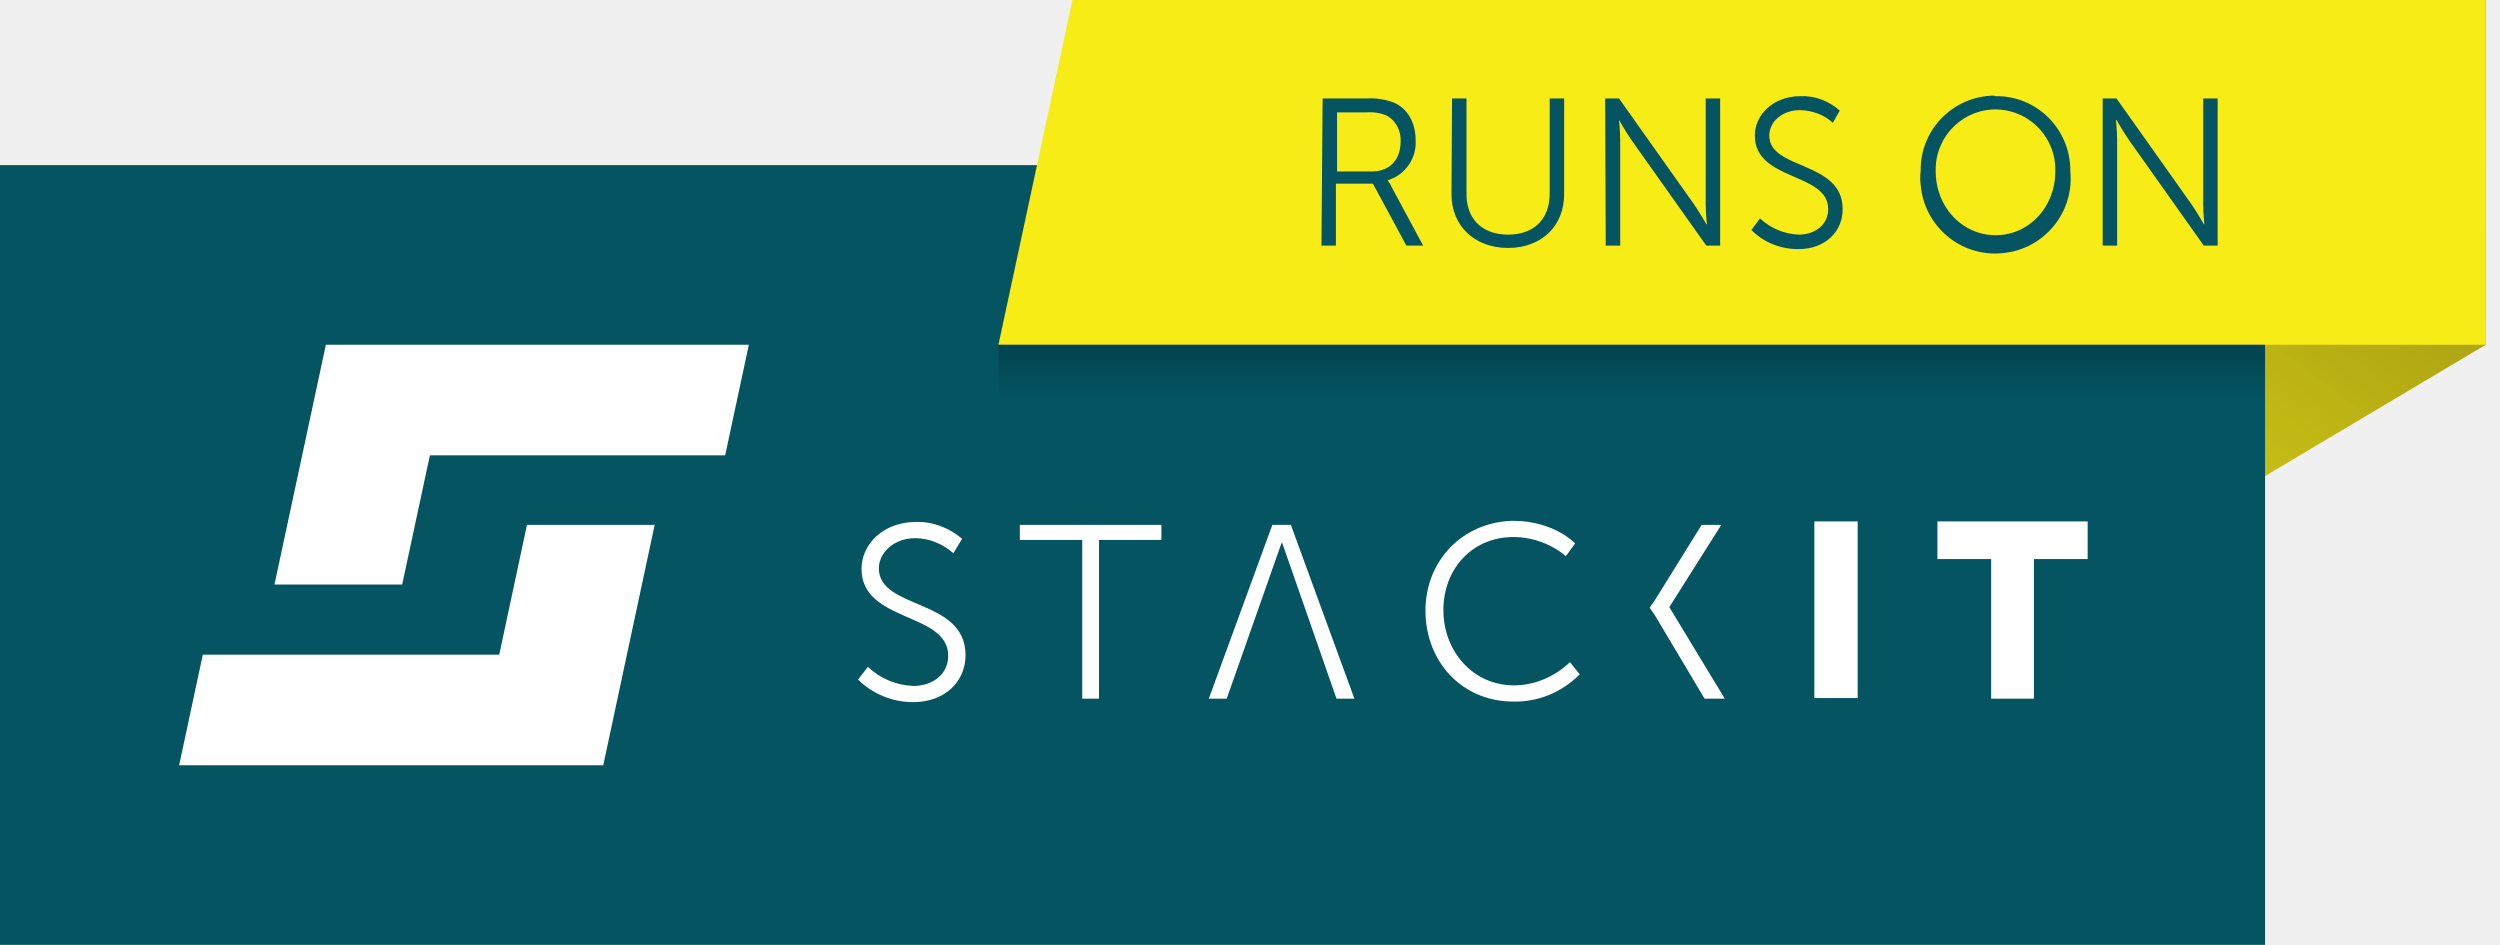
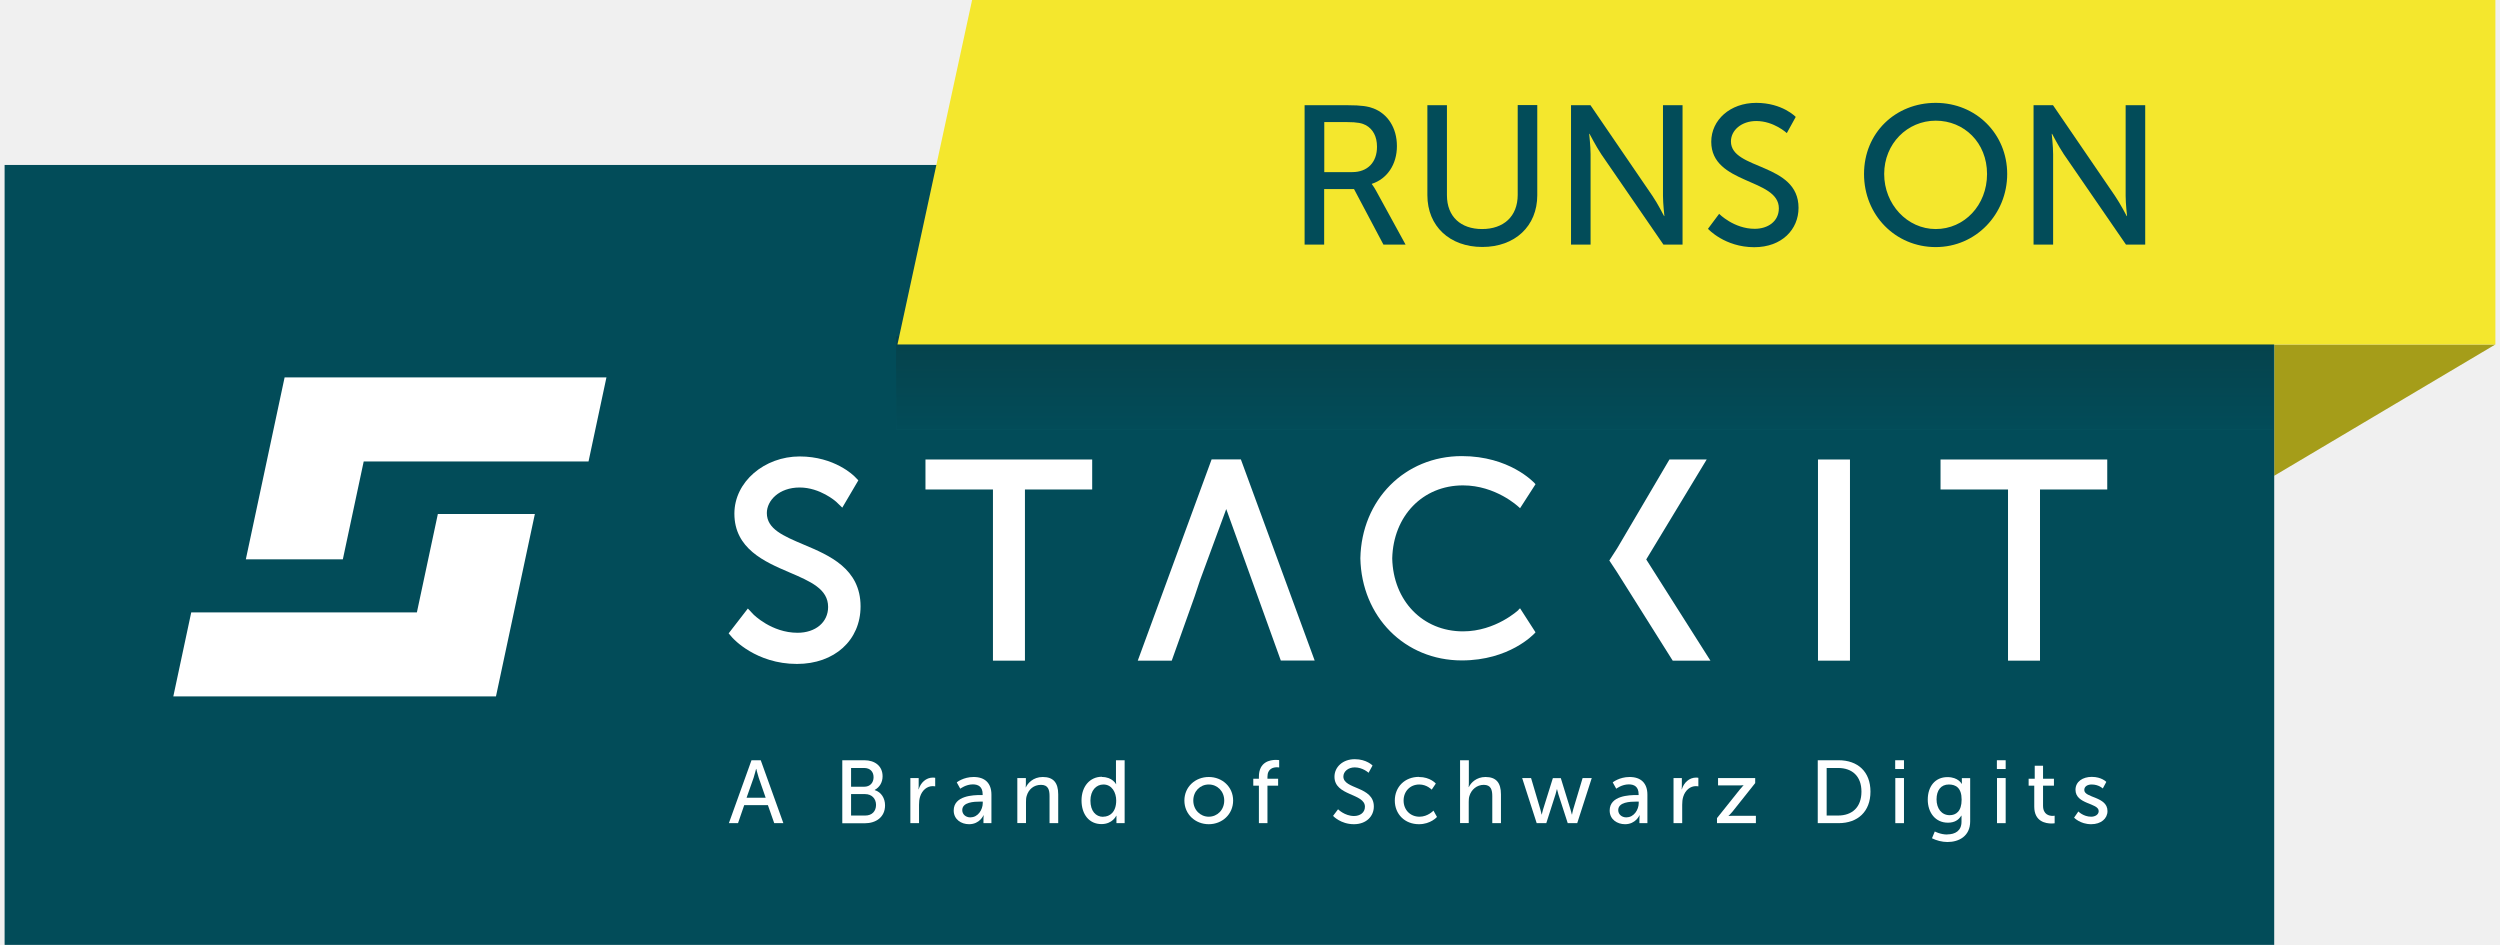
- <svg xmlns="http://www.w3.org/2000/svg" width="127" height="48" viewBox="0 0 127 48" fill="none">
-   <g clip-path="url(#clip0_1717_701)">
-     <path d="M126.277 17.511L102.736 31.519V0H126.277V17.511Z" fill="#F8EC17" />
-     <path d="M126.277 17.511L102.736 31.519V0H126.277V17.511Z" fill="url(#paint0_linear_1717_701)" />
-     <path d="M0 8.388H115.064V48.029H0V8.388Z" fill="#045462" />
-     <path d="M16.555 17.511L13.943 29.695H20.43L21.839 23.132H36.838L38.042 17.511H16.555Z" fill="white" />
-     <path d="M26.77 26.663L25.361 33.256H10.303L9.1 38.877H30.645L33.257 26.663H26.77ZM43.59 34.521C44.323 35.257 45.351 35.669 46.378 35.669C48.022 35.669 49.049 34.609 49.049 33.285C49.049 30.372 44.646 30.99 44.646 28.871C44.646 28.105 45.38 27.34 46.495 27.34C47.2 27.34 47.904 27.635 48.433 28.105L48.873 27.37C48.227 26.811 47.376 26.487 46.525 26.516C44.881 26.516 43.766 27.635 43.766 28.9C43.766 31.637 48.169 31.078 48.169 33.315C48.169 34.256 47.376 34.845 46.407 34.845C45.556 34.816 44.734 34.492 44.089 33.874L43.59 34.521ZM54.978 35.492H55.83V27.429H59V26.663H51.808V27.429H54.978V35.492ZM67.894 35.492H68.804L65.575 26.663H64.636L61.407 35.492H62.317L65.105 27.576H65.135L67.894 35.492ZM72.414 31.019C72.414 33.609 74.263 35.639 76.876 35.639C78.138 35.669 79.341 35.169 80.251 34.256L79.752 33.638C78.989 34.374 77.962 34.816 76.905 34.816C74.821 34.816 73.324 33.079 73.324 30.99C73.324 28.9 74.792 27.281 76.876 27.281C77.844 27.281 78.813 27.635 79.547 28.253L80.017 27.605C80.017 27.605 78.96 26.457 76.847 26.457C74.322 26.516 72.414 28.459 72.414 31.019ZM84.067 31.255L86.592 35.492H87.619L84.801 30.842L87.443 26.663H86.445L84.067 30.489L83.803 30.872L84.067 31.255ZM92.169 26.487H94.37V35.463H92.169V26.487ZM98.421 26.487V28.4H101.151V35.492H103.323V28.4H106.053V26.487H98.421Z" fill="white" />
-     <path d="M126.277 17.511H50.722L54.479 0H126.277V17.511Z" fill="#F8EC17" />
-     <path d="M67.189 5.003H69.391C69.86 4.974 70.33 5.032 70.799 5.209C71.504 5.503 71.915 6.239 71.915 7.122C71.974 8.034 71.387 8.888 70.506 9.153V9.182C70.565 9.27 70.653 9.388 70.682 9.476L72.296 12.478H71.445L69.743 9.329H67.864V12.478H67.13L67.189 5.003ZM69.684 8.711C70.594 8.711 71.152 8.123 71.152 7.181C71.181 6.651 70.917 6.151 70.477 5.886C70.154 5.739 69.772 5.68 69.42 5.709H67.923V8.711H69.684ZM73.764 5.003H74.498V9.859C74.498 11.154 75.32 11.919 76.611 11.919C77.903 11.919 78.725 11.154 78.725 9.83V5.003H79.459V9.859C79.459 11.507 78.284 12.596 76.611 12.596C74.938 12.596 73.735 11.507 73.735 9.859L73.764 5.003ZM81.543 5.003H82.247L86.063 10.389C86.327 10.771 86.68 11.389 86.68 11.389H86.709C86.709 11.389 86.65 10.771 86.65 10.389V5.003H87.384V12.478H86.68L82.864 7.093C82.599 6.71 82.247 6.092 82.247 6.092C82.247 6.092 82.306 6.71 82.306 7.093V12.478H81.572L81.543 5.003ZM89.409 11.095C89.938 11.595 90.642 11.89 91.376 11.919C92.198 11.919 92.873 11.419 92.873 10.624C92.873 8.741 89.145 9.212 89.145 6.887C89.145 5.827 90.085 4.885 91.464 4.885C92.198 4.856 92.902 5.121 93.46 5.621L93.108 6.239C92.668 5.827 92.081 5.621 91.464 5.592C90.495 5.592 89.879 6.21 89.879 6.887C89.879 8.652 93.607 8.152 93.607 10.624C93.607 11.742 92.756 12.655 91.347 12.655C90.466 12.655 89.615 12.331 88.969 11.684L89.409 11.095ZM101.385 4.885C103.469 4.856 105.172 6.563 105.172 8.652V8.711C105.377 10.801 103.822 12.684 101.708 12.861C99.624 13.067 97.746 11.507 97.57 9.388C97.54 9.153 97.54 8.917 97.57 8.682C97.54 6.592 99.213 4.885 101.297 4.856C101.327 4.885 101.356 4.885 101.385 4.885ZM101.385 11.948C103.059 11.948 104.409 10.536 104.409 8.711C104.467 7.034 103.147 5.621 101.473 5.562C99.8 5.503 98.391 6.828 98.333 8.505V8.682C98.333 10.536 99.683 11.948 101.385 11.948ZM106.816 5.003H107.52L111.336 10.389C111.6 10.771 111.953 11.389 111.953 11.389H111.982C111.982 11.389 111.923 10.771 111.923 10.389V5.003H112.657V12.478H111.953L108.137 7.093C107.872 6.71 107.52 6.092 107.52 6.092H107.491C107.491 6.092 107.55 6.71 107.55 7.093V12.478H106.816V5.003Z" fill="#045462" />
-     <path d="M50.722 17.511H115.064V20.365H50.722V17.511Z" fill="url(#paint1_linear_1717_701)" />
+ <svg xmlns="http://www.w3.org/2000/svg" xmlns:xlink="http://www.w3.org/1999/xlink" id="Ebene_1" data-name="Ebene 1" viewBox="0 0 212.6 80.65" version="1.1" width="127" height="48">
+   <defs id="defs21">
+     <style id="style2">
+       .cls-1 {
+         clip-path: url(#clippath);
+       }
+ 
+       .cls-2 {
+         fill: #a59d19;
+       }
+ 
+       .cls-2, .cls-3, .cls-4, .cls-5, .cls-6, .cls-7 {
+         stroke-width: 0px;
+       }
+ 
+       .cls-3 {
+         fill: #f4e72d;
+       }
+ 
+       .cls-4, .cls-8 {
+         fill: url(#Unbenannter_Verlauf_9);
+       }
+ 
+       .cls-5 {
+         fill: url(#Unbenannter_Verlauf_14);
+       }
+ 
+       .cls-6 {
+         fill: #fff;
+       }
+ 
+       .cls-7 {
+         fill: #024c59;
+       }
+     </style>
+     <linearGradient id="Unbenannter_Verlauf_9" data-name="Unbenannter Verlauf 9" x1="170.03" y1="87.36" x2="170.03" y2="95.29" gradientUnits="userSpaceOnUse">
+       <stop offset="0" stop-color="#06424b" id="stop4" />
+       <stop offset="0" stop-color="#06424b" id="stop6" />
+       <stop offset="1" stop-color="#075562" id="stop8" />
+     </linearGradient>
+     <clipPath id="clippath">
+       <rect class="cls-4" x="111.27" y="87.36" width="117.52" height="7.93" id="rect11" />
+     </clipPath>
+     <linearGradient id="Unbenannter_Verlauf_14" data-name="Unbenannter Verlauf 14" x1="170.03" y1="87.36" x2="170.03" y2="95.29" gradientUnits="userSpaceOnUse">
+       <stop offset="0" stop-color="#06424b" id="stop14" />
+       <stop offset="0" stop-color="#06424b" id="stop16" />
+       <stop offset="1" stop-color="#024c59" id="stop18" />
+     </linearGradient>
+     <linearGradient xlink:href="#Unbenannter_Verlauf_9" id="linearGradient1151" gradientUnits="userSpaceOnUse" x1="170.03" y1="87.36" x2="170.03" y2="95.29" />
+   </defs>
+   <polygon class="cls-2" points="228.89,99.24 247.77,88.03 228.89,88.03 " id="polygon23" transform="translate(-35.17,-58.63)" />
+   <rect class="cls-7" x="0" y="14.08" width="193.72" height="66.57" id="rect25" />
+   <g id="g33" transform="translate(-35.17,-58.63)">
+     <rect class="cls-8" x="111.27" y="87.36" width="117.52" height="7.93" id="rect27" style="fill:url(#linearGradient1151)" />
+     <g class="cls-1" clip-path="url(#clippath)" id="g31">
+       <rect class="cls-5" x="111.27" y="87.36" width="117.52" height="7.93" id="rect29" style="fill:url(#Unbenannter_Verlauf_14)" />
+     </g>
  </g>
-   <defs>
-     <linearGradient id="paint0_linear_1717_701" x1="121.084" y1="0.015" x2="98.484" y2="29.876" gradientUnits="userSpaceOnUse">
-       <stop stop-opacity="0.4" />
-       <stop offset="1" stop-color="#1D1D1B" stop-opacity="0.1" />
-     </linearGradient>
-     <linearGradient id="paint1_linear_1717_701" x1="82.883" y1="17.467" x2="82.883" y2="20.262" gradientUnits="userSpaceOnUse">
-       <stop stop-opacity="0.2" />
-       <stop offset="1" stop-opacity="0" />
-     </linearGradient>
-     <clipPath id="clip0_1717_701">
-       <rect width="126.277" height="48" fill="white" />
-     </clipPath>
-   </defs>
+   <polygon class="cls-3" points="117.75,58.63 247.77,58.63 247.77,88.03 111.38,88.03 " id="polygon35" transform="translate(-35.17,-58.63)" />
+   <g id="g49" transform="translate(-35.17,-58.63)">
+     <path class="cls-7" d="m 146.13,67.61 h 3.64 c 1.25,0 1.77,0.1 2.23,0.27 1.21,0.46 2.01,1.65 2.01,3.22 0,1.57 -0.84,2.8 -2.14,3.22 v 0.03 c 0,0 0.13,0.15 0.35,0.54 l 2.53,4.62 h -1.89 l -2.51,-4.74 h -2.55 v 4.74 h -1.67 z m 4.07,5.71 c 1.3,0 2.11,-0.83 2.11,-2.16 0,-0.88 -0.34,-1.5 -0.94,-1.84 -0.32,-0.17 -0.71,-0.27 -1.64,-0.27 h -1.92 v 4.27 z" id="path37" />
+     <path class="cls-7" d="m 156.61,67.61 h 1.67 v 7.69 c 0,1.82 1.18,2.88 3,2.88 1.82,0 3.04,-1.06 3.04,-2.92 V 67.6 h 1.67 v 7.69 c 0,2.65 -1.91,4.42 -4.69,4.42 -2.78,0 -4.69,-1.77 -4.69,-4.42 V 67.6 Z" id="path39" />
+     <path class="cls-7" d="m 168.88,67.61 h 1.65 l 5.29,7.74 c 0.44,0.64 0.99,1.72 0.99,1.72 h 0.03 c 0,0 -0.12,-1.06 -0.12,-1.72 v -7.74 h 1.67 v 11.9 h -1.63 l -5.31,-7.72 c -0.44,-0.66 -1,-1.74 -1,-1.74 h -0.03 c 0,0 0.12,1.06 0.12,1.74 v 7.72 h -1.67 v -11.9 z" id="path41" />
+     <path class="cls-7" d="m 181.51,76.88 c 0,0 1.26,1.28 3.04,1.28 1.11,0 2.06,-0.62 2.06,-1.75 0,-2.58 -5.77,-2.02 -5.77,-5.68 0,-1.85 1.6,-3.32 3.84,-3.32 2.24,0 3.37,1.2 3.37,1.2 l -0.76,1.38 c 0,0 -1.1,-1.03 -2.61,-1.03 -1.26,0 -2.16,0.79 -2.16,1.74 0,2.46 5.77,1.8 5.77,5.67 0,1.84 -1.42,3.36 -3.78,3.36 -2.53,0 -3.95,-1.57 -3.95,-1.57 l 0.94,-1.26 z" id="path43" />
+     <path class="cls-7" d="m 200,67.41 c 3.44,0 6.1,2.65 6.1,6.07 0,3.42 -2.66,6.24 -6.1,6.24 -3.44,0 -6.12,-2.73 -6.12,-6.24 0,-3.51 2.68,-6.07 6.12,-6.07 z m 0,10.77 c 2.43,0 4.38,-2.02 4.38,-4.7 0,-2.68 -1.96,-4.55 -4.38,-4.55 -2.42,0 -4.4,1.96 -4.4,4.55 0,2.59 1.97,4.7 4.4,4.7 z" id="path45" />
+     <path class="cls-7" d="m 208.36,67.61 h 1.65 l 5.29,7.74 c 0.44,0.64 1,1.72 1,1.72 h 0.03 c 0,0 -0.12,-1.06 -0.12,-1.72 v -7.74 h 1.67 v 11.9 h -1.64 l -5.31,-7.72 c -0.44,-0.66 -1,-1.74 -1,-1.74 h -0.03 c 0,0 0.12,1.06 0.12,1.74 v 7.72 h -1.67 v -11.9 z" id="path47" />
+   </g>
+   <g id="STACKIT_LOGO" transform="translate(-35.17,-58.63)">
+     <g id="g93">
+       <path class="cls-6" d="M 100.32,127.35 H 98.3 l -0.53,1.54 h -0.78 l 1.93,-5.37 h 0.79 l 1.93,5.37 h -0.78 z m -1.01,-3.09 c 0,0 -0.12,0.49 -0.21,0.76 l -0.6,1.7 h 1.63 l -0.59,-1.7 c -0.09,-0.27 -0.21,-0.76 -0.21,-0.76 z" id="path51" />
+       <path class="cls-6" d="m 106.67,123.52 h 1.88 c 0.91,0 1.56,0.5 1.56,1.37 0,0.52 -0.26,0.94 -0.67,1.16 v 0.02 c 0.56,0.17 0.88,0.7 0.88,1.3 0,1.01 -0.78,1.53 -1.73,1.53 h -1.92 v -5.37 z m 1.88,2.26 c 0.49,0 0.79,-0.34 0.79,-0.81 0,-0.47 -0.29,-0.79 -0.81,-0.79 h -1.11 v 1.6 z m 0.08,2.46 c 0.58,0 0.92,-0.37 0.92,-0.91 0,-0.54 -0.37,-0.92 -0.93,-0.92 h -1.2 v 1.83 z" id="path53" />
+       <path class="cls-6" d="m 112.48,125.04 h 0.71 v 0.67 c 0,0.16 -0.02,0.29 -0.02,0.29 h 0.02 c 0.17,-0.56 0.62,-1 1.22,-1 0.1,0 0.19,0.02 0.19,0.02 v 0.73 c 0,0 -0.1,-0.02 -0.21,-0.02 -0.47,0 -0.9,0.33 -1.08,0.9 -0.07,0.22 -0.09,0.46 -0.09,0.69 v 1.57 h -0.74 z" id="path55" />
+       <path class="cls-6" d="m 118.48,126.49 h 0.17 v -0.07 c 0,-0.63 -0.36,-0.84 -0.84,-0.84 -0.59,0 -1.07,0.37 -1.07,0.37 l -0.3,-0.54 c 0,0 0.56,-0.46 1.44,-0.46 0.97,0 1.52,0.53 1.52,1.51 v 2.43 h -0.68 v -0.37 c 0,-0.17 0.02,-0.3 0.02,-0.3 h -0.02 c 0,0 -0.31,0.76 -1.23,0.76 -0.66,0 -1.31,-0.4 -1.31,-1.17 0,-1.27 1.67,-1.32 2.32,-1.32 z m -0.85,1.9 c 0.62,0 1.03,-0.65 1.03,-1.22 v -0.12 h -0.19 c -0.56,0 -1.56,0.04 -1.56,0.73 0,0.31 0.24,0.62 0.72,0.62 z" id="path57" />
+       <path class="cls-6" d="m 121.63,125.04 h 0.71 v 0.51 c 0,0.15 -0.02,0.28 -0.02,0.28 h 0.02 c 0.15,-0.33 0.61,-0.88 1.44,-0.88 0.91,0 1.32,0.49 1.32,1.48 v 2.46 h -0.74 v -2.3 c 0,-0.54 -0.11,-0.97 -0.73,-0.97 -0.62,0 -1.06,0.39 -1.22,0.94 -0.05,0.15 -0.06,0.33 -0.06,0.52 v 1.8 h -0.74 v -3.85 0 z" id="path59" />
+       <path class="cls-6" d="m 128.84,124.95 c 0.89,0 1.19,0.61 1.19,0.61 h 0.02 c 0,0 -0.02,-0.11 -0.02,-0.26 v -1.78 h 0.74 v 5.37 h -0.7 v -0.37 c 0,-0.15 0,-0.26 0,-0.26 h -0.02 c 0,0 -0.31,0.71 -1.26,0.71 -1.04,0 -1.7,-0.82 -1.7,-2.02 0,-1.2 0.72,-2.02 1.74,-2.02 v 0 z m 0.1,3.39 c 0.57,0 1.11,-0.4 1.11,-1.38 0,-0.68 -0.36,-1.37 -1.09,-1.37 -0.61,0 -1.11,0.5 -1.11,1.38 0,0.88 0.45,1.38 1.09,1.38 v 0 z" id="path61" />
+       <path class="cls-6" d="m 137.95,124.95 c 1.15,0 2.08,0.84 2.08,2.01 0,1.17 -0.93,2.02 -2.08,2.02 -1.15,0 -2.08,-0.85 -2.08,-2.02 0,-1.17 0.93,-2.01 2.08,-2.01 z m 0,3.39 c 0.73,0 1.32,-0.58 1.32,-1.38 0,-0.8 -0.59,-1.37 -1.32,-1.37 -0.73,0 -1.32,0.57 -1.32,1.37 0,0.8 0.6,1.38 1.32,1.38 z" id="path63" />
+       <path class="cls-6" d="m 142.23,125.69 h -0.48 v -0.59 h 0.48 v -0.18 c 0,-1.27 0.96,-1.43 1.45,-1.43 0.17,0 0.28,0.02 0.28,0.02 v 0.63 c 0,0 -0.08,-0.02 -0.19,-0.02 -0.28,0 -0.81,0.09 -0.81,0.81 v 0.17 h 0.91 v 0.59 h -0.91 v 3.2 h -0.73 z" id="path65" />
+       <path class="cls-6" d="m 148.98,127.7 c 0,0 0.57,0.58 1.37,0.58 0.5,0 0.93,-0.28 0.93,-0.79 0,-1.16 -2.6,-0.91 -2.6,-2.56 0,-0.84 0.72,-1.5 1.73,-1.5 1.01,0 1.52,0.54 1.52,0.54 l -0.34,0.62 c 0,0 -0.49,-0.46 -1.18,-0.46 -0.57,0 -0.97,0.36 -0.97,0.78 0,1.11 2.6,0.81 2.6,2.56 0,0.83 -0.64,1.51 -1.7,1.51 -1.14,0 -1.78,-0.71 -1.78,-0.71 l 0.43,-0.57 z" id="path67" />
+       <path class="cls-6" d="m 155.89,124.95 c 0.97,0 1.44,0.56 1.44,0.56 l -0.35,0.52 c 0,0 -0.41,-0.44 -1.06,-0.44 -0.78,0 -1.34,0.58 -1.34,1.37 0,0.79 0.56,1.38 1.36,1.38 0.71,0 1.19,-0.52 1.19,-0.52 l 0.3,0.54 c 0,0 -0.53,0.62 -1.54,0.62 -1.21,0 -2.06,-0.86 -2.06,-2.02 0,-1.16 0.85,-2.02 2.06,-2.02 v 0 z" id="path69" />
+       <path class="cls-6" d="m 159.41,123.52 h 0.74 v 1.97 c 0,0.18 -0.02,0.32 -0.02,0.32 h 0.02 c 0.17,-0.37 0.65,-0.86 1.42,-0.86 0.91,0 1.32,0.49 1.32,1.48 v 2.46 h -0.74 v -2.3 c 0,-0.54 -0.11,-0.97 -0.73,-0.97 -0.58,0 -1.06,0.4 -1.22,0.95 -0.05,0.15 -0.06,0.33 -0.06,0.51 v 1.8 h -0.74 v -5.37 0 z" id="path71" />
+       <path class="cls-6" d="m 164.68,125.04 h 0.78 l 0.8,2.7 c 0.06,0.2 0.09,0.41 0.1,0.41 h 0.02 c 0,0 0.04,-0.21 0.1,-0.41 l 0.84,-2.69 H 168 l 0.83,2.69 c 0.06,0.2 0.11,0.41 0.11,0.41 h 0.02 c 0,0 0.03,-0.21 0.09,-0.41 l 0.81,-2.7 h 0.78 l -1.24,3.85 h -0.81 l -0.8,-2.47 c -0.06,-0.2 -0.11,-0.42 -0.11,-0.42 h -0.02 c 0,0 -0.05,0.22 -0.11,0.42 l -0.79,2.47 h -0.82 l -1.24,-3.85 v 0 z" id="path73" />
+       <path class="cls-6" d="m 174.47,126.49 h 0.17 v -0.07 c 0,-0.63 -0.36,-0.84 -0.84,-0.84 -0.59,0 -1.07,0.37 -1.07,0.37 l -0.3,-0.54 c 0,0 0.56,-0.46 1.44,-0.46 0.97,0 1.52,0.53 1.52,1.51 v 2.43 h -0.68 v -0.37 c 0,-0.17 0.02,-0.3 0.02,-0.3 h -0.02 c 0,0 -0.31,0.76 -1.23,0.76 -0.66,0 -1.31,-0.4 -1.31,-1.17 0,-1.27 1.67,-1.32 2.32,-1.32 z m -0.85,1.9 c 0.62,0 1.03,-0.65 1.03,-1.22 v -0.12 h -0.19 c -0.56,0 -1.56,0.04 -1.56,0.73 0,0.31 0.24,0.62 0.72,0.62 v 0 z" id="path75" />
+       <path class="cls-6" d="m 177.62,125.04 h 0.71 v 0.67 c 0,0.16 -0.02,0.29 -0.02,0.29 h 0.02 c 0.17,-0.56 0.62,-1 1.22,-1 0.1,0 0.19,0.02 0.19,0.02 v 0.73 c 0,0 -0.1,-0.02 -0.21,-0.02 -0.47,0 -0.9,0.33 -1.08,0.9 -0.07,0.22 -0.09,0.46 -0.09,0.69 v 1.57 h -0.74 z" id="path77" />
+       <path class="cls-6" d="m 181.33,128.46 1.94,-2.43 c 0.17,-0.21 0.32,-0.36 0.32,-0.36 v -0.02 c 0,0 -0.12,0.02 -0.37,0.02 h -1.8 v -0.63 h 3.17 v 0.43 l -1.94,2.44 c -0.16,0.2 -0.33,0.35 -0.33,0.35 v 0.02 c 0,0 0.13,-0.02 0.38,-0.02 h 1.95 v 0.63 h -3.32 z" id="path79" />
+       <path class="cls-6" d="m 189.93,123.52 h 1.78 c 1.64,0 2.72,0.98 2.72,2.68 0,1.7 -1.08,2.69 -2.72,2.69 h -1.78 z m 1.73,4.72 c 1.21,0 2,-0.71 2,-2.04 0,-1.33 -0.8,-2.02 -2,-2.02 h -0.97 v 4.06 z" id="path81" />
+       <path class="cls-6" d="m 196.54,123.52 h 0.75 v 0.75 h -0.75 z m 0.01,1.52 h 0.74 v 3.85 h -0.74 z" id="path83" />
+       <path class="cls-6" d="m 200.98,129.85 c 0.67,0 1.22,-0.3 1.22,-1.08 v -0.28 c 0,-0.12 0,-0.24 0,-0.24 h -0.02 c -0.23,0.38 -0.59,0.6 -1.14,0.6 -1.07,0 -1.72,-0.86 -1.72,-1.97 0,-1.11 0.62,-1.92 1.68,-1.92 0.93,0 1.21,0.57 1.21,0.57 h 0.02 c 0,0 0,-0.05 0,-0.12 v -0.36 h 0.71 v 3.69 c 0,1.27 -0.97,1.76 -1.94,1.76 -0.46,0 -0.94,-0.13 -1.32,-0.32 l 0.24,-0.58 c 0,0 0.48,0.26 1.06,0.26 v 0 z m 1.23,-2.97 c 0,-1 -0.49,-1.29 -1.09,-1.29 -0.67,0 -1.05,0.49 -1.05,1.27 0,0.78 0.43,1.35 1.12,1.35 0.53,0 1.02,-0.32 1.02,-1.32 z" id="path85" />
+       <path class="cls-6" d="m 205.22,123.52 h 0.75 v 0.75 h -0.75 z m 0.01,1.52 h 0.74 v 3.85 h -0.74 z" id="path87" />
+       <path class="cls-6" d="m 208.43,125.69 h -0.5 v -0.59 h 0.52 v -1.11 h 0.71 v 1.11 h 0.93 v 0.59 h -0.93 v 1.71 c 0,0.77 0.54,0.87 0.82,0.87 0.11,0 0.17,-0.02 0.17,-0.02 v 0.65 c 0,0 -0.11,0.02 -0.26,0.02 -0.49,0 -1.48,-0.15 -1.48,-1.44 v -1.79 z" id="path89" />
+       <path class="cls-6" d="m 212.17,127.89 c 0,0 0.43,0.45 1.1,0.45 0.32,0 0.64,-0.17 0.64,-0.48 0,-0.71 -1.98,-0.56 -1.98,-1.82 0,-0.7 0.62,-1.1 1.39,-1.1 0.84,0 1.24,0.43 1.24,0.43 l -0.3,0.56 c 0,0 -0.34,-0.34 -0.95,-0.34 -0.32,0 -0.63,0.14 -0.63,0.47 0,0.69 1.98,0.54 1.98,1.8 0,0.64 -0.55,1.12 -1.39,1.12 -0.94,0 -1.46,-0.56 -1.46,-0.56 l 0.36,-0.52 v 0 z" id="path91" />
+     </g>
+     <polygon class="cls-6" points="119.53,115.02 122.26,115.02 122.26,100.41 128,100.41 128,97.85 113.77,97.85 113.77,100.41 119.53,100.41 " id="polygon95" />
+     <polygon class="cls-6" points="172.81,105.43 172.14,106.47 172.8,107.47 177.55,115.02 180.77,115.02 175.29,106.38 180.45,97.85 177.27,97.85 " id="polygon97" />
+     <rect class="cls-6" x="189.95" y="97.85" width="2.73" height="17.17" id="rect99" />
+     <path class="cls-6" d="m 138.19,97.85 -6.3,17.17 h 2.9 l 1.96,-5.5 0.45,-1.35 2.14,-5.81 c 0.03,-0.08 0.06,-0.18 0.1,-0.28 0.03,0.1 0.07,0.19 0.1,0.27 l 4.56,12.66 h 2.89 l -6.3,-17.17 h -2.49 v 0 z" id="path101" />
+     <path class="cls-6" d="m 103.39,105.12 v 0 c -1.77,-0.75 -3.16,-1.34 -3.16,-2.7 0,-1.07 1.05,-2.18 2.8,-2.18 1.75,0 3.1,1.2 3.11,1.21 l 0.53,0.51 1.37,-2.33 -0.31,-0.32 c -0.07,-0.07 -1.71,-1.72 -4.7,-1.72 -2.99,0 -5.57,2.15 -5.57,4.88 0,2.99 2.58,4.11 4.66,5 1.87,0.8 3.34,1.44 3.34,2.97 0,1.3 -1.07,2.2 -2.61,2.2 -2.22,0 -3.76,-1.56 -3.78,-1.58 l -0.46,-0.49 -1.64,2.12 0.31,0.36 c 0.08,0.09 2.02,2.25 5.52,2.25 3.2,0 5.43,-2.02 5.43,-4.91 0,-3.23 -2.68,-4.36 -4.84,-5.27 z m -0.13,0.29 v 0 c 0,0 0,0 0,0 z" id="path103" />
+     <polygon class="cls-6" points="206.17,100.41 206.17,115.02 208.9,115.02 208.9,100.41 214.64,100.41 214.64,97.85 200.41,97.85 200.41,100.41 " id="polygon105" />
+     <polygon class="cls-6" points="64.04,106.37 65.82,98.02 85.01,98.02 86.54,90.84 59.07,90.84 55.76,106.37 " id="polygon107" />
+     <polygon class="cls-6" points="51.1,110.9 49.57,118.07 77.11,118.07 80.43,102.5 72.15,102.5 70.36,110.9 " id="polygon109" />
+     <path class="cls-6" d="m 164.39,110.69 c 0,0 -1.94,1.83 -4.74,1.83 -3.44,0 -5.96,-2.61 -6.04,-6.23 0.09,-3.62 2.6,-6.23 6.04,-6.23 2.8,0 4.72,1.81 4.74,1.83 l 0.13,0.12 1.32,-2.05 -0.08,-0.09 c -0.09,-0.09 -2.15,-2.31 -6.21,-2.31 -4.87,0 -8.56,3.73 -8.66,8.72 0.1,4.99 3.79,8.72 8.66,8.72 4.05,0 6.12,-2.22 6.21,-2.31 l 0.08,-0.09 -1.32,-2.05 -0.13,0.12 v 0 z" id="path111" />
+   </g>
</svg>
